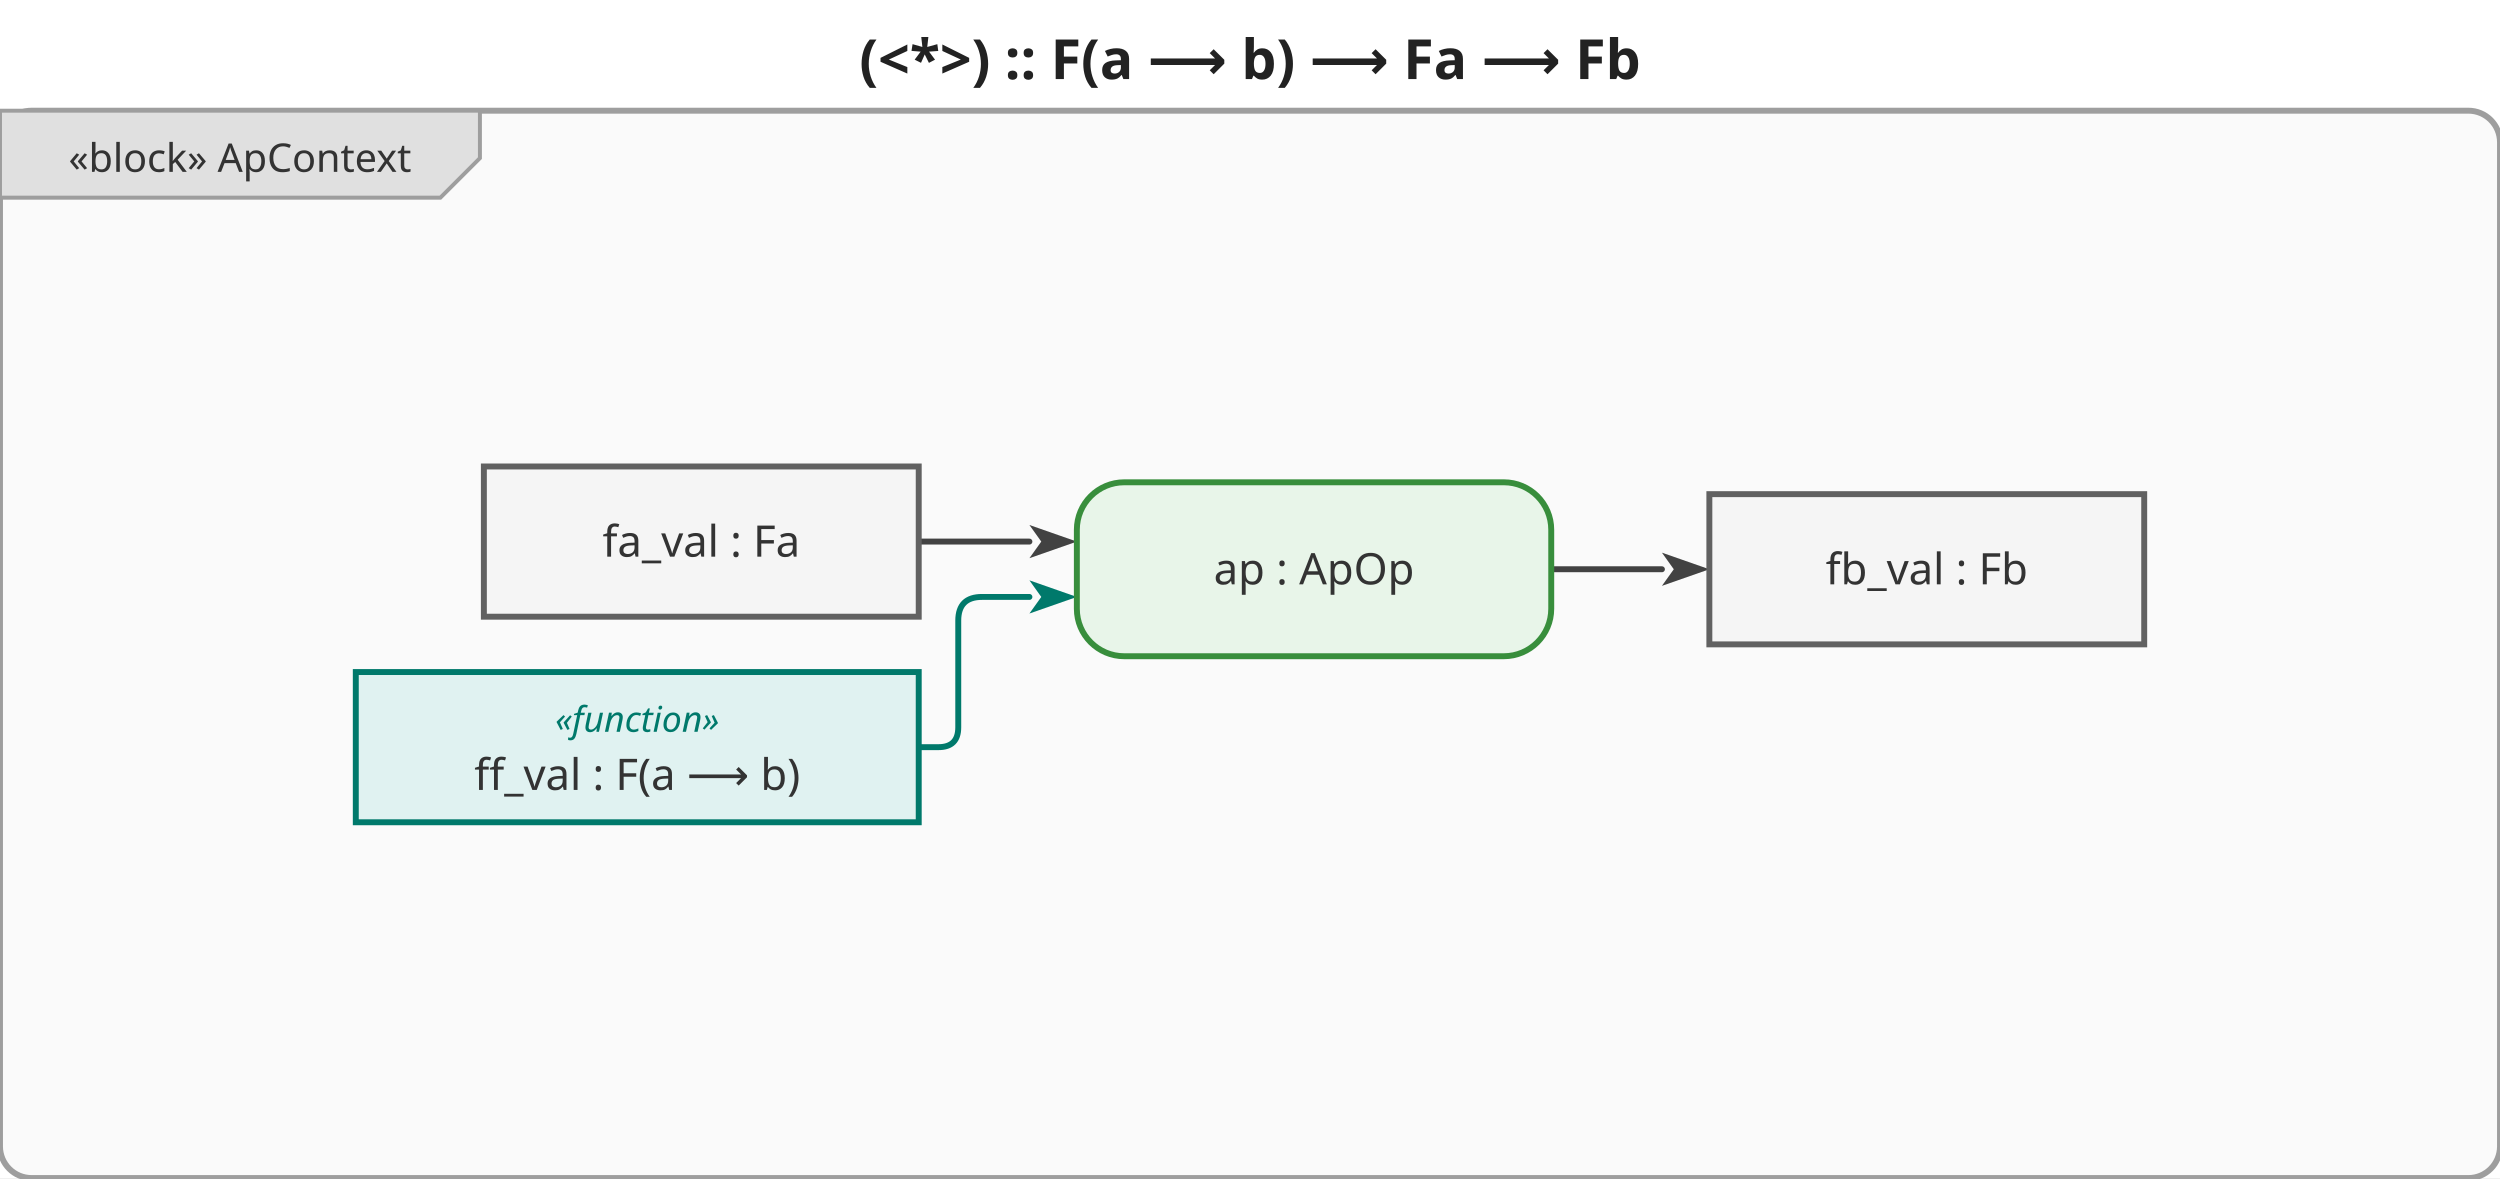
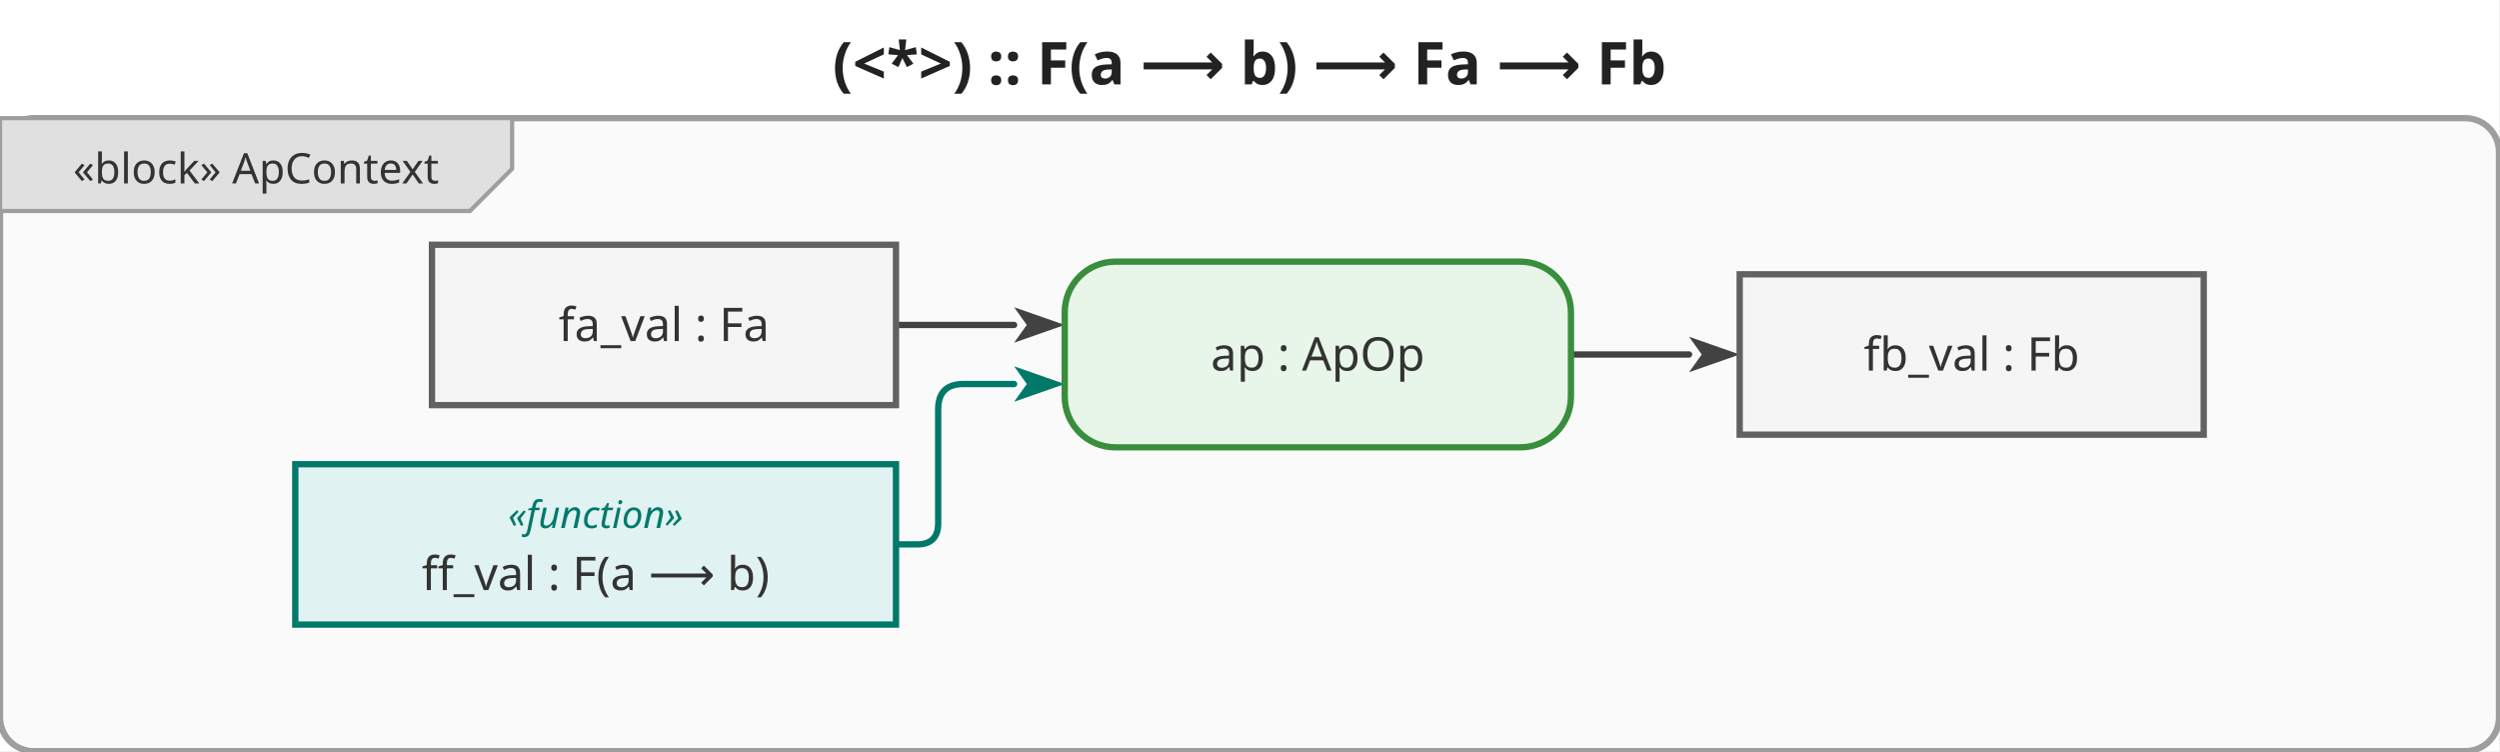
- <svg xmlns="http://www.w3.org/2000/svg" viewBox="0 0 632.4 298" width="632.4" height="298">
+ <svg xmlns="http://www.w3.org/2000/svg" viewBox="0 0 592.4 178" width="592.4" height="178">
  <defs>
    <marker id="arrowFilled" viewBox="0 0 10 10" refX="0" refY="5" markerWidth="8" markerHeight="8" orient="auto-start-reverse">
      <path d="M0,1.5 L10,5 L0,8.5 L2.5,5 Z" fill="#424242" />
    </marker>
    <marker id="arrowOpen" viewBox="0 0 10 10" refX="0" refY="5" markerWidth="8" markerHeight="8" orient="auto-start-reverse">
      <path d="M0,1.5 L10,5 L0,8.5" fill="none" stroke="#424242" stroke-width="1.25" />
    </marker>
    <marker id="arrowHof" viewBox="0 0 10 10" refX="0" refY="5" markerWidth="8" markerHeight="8" orient="auto-start-reverse">
      <path d="M0,1.5 L10,5 L0,8.5 L2.5,5 Z" fill="#00796b" />
    </marker>
  </defs>
-   <rect width="632.4" height="298" fill="white" />
-   <text x="316.2" y="20" text-anchor="middle" font-size="14" font-weight="bold" font-family="sans-serif" fill="#222">(&lt;*&gt;) :: F(a ⟶ b) ⟶ Fa ⟶ Fb</text>
+   <rect width="592.4" height="178" fill="white" />
+   <text x="296.2" y="20" text-anchor="middle" font-size="14" font-weight="bold" font-family="sans-serif" fill="#222">(&lt;*&gt;) :: F(a ⟶ b) ⟶ Fa ⟶ Fb</text>
  <g transform="translate(0,28)">
-     <rect x="0" y="0" width="632.4" height="270" rx="8" fill="#fafafa" stroke="#9e9e9e" stroke-width="1.5" />
+     <rect x="0" y="0" width="592.4" height="150" rx="8" fill="#fafafa" stroke="#9e9e9e" stroke-width="1.5" />
    <g class="diagram-frame-tab tab-block">
      <path d="M0,0 L121.4,0 L121.4,12 L111.4,22 L0,22 Z" fill="#e0e0e0" stroke="#9e9e9e" stroke-width="1" />
      <text x="60.7" y="12" text-anchor="middle" font-size="10" font-family="sans-serif" dominant-baseline="middle" fill="#333">«block» ApContext</text>
    </g>
    <g class="edge hof-edge">
-       <path d="M232.4,161.0 L237.4,161.0 Q242.4,161.0 242.4,156.0 L242.4,129.0 Q242.4,123.0 248.4,123.0 L260.4,123.0" fill="none" stroke="#00796b" stroke-width="1.5" stroke-linejoin="round" stroke-linecap="round" marker-end="url(#arrowHof)" />
+       <path d="M212.4,101.0 L217.4,101.0 Q222.4,101.0 222.4,96.0 L222.4,69.0 Q222.4,63.0 228.4,63.0 L240.4,63.0" fill="none" stroke="#00796b" stroke-width="1.5" stroke-linejoin="round" stroke-linecap="round" marker-end="url(#arrowHof)" />
    </g>
    <g class="edge">
-       <path d="M232.4,109.0 L260.4,109.0" fill="none" stroke="#424242" stroke-width="1.5" stroke-linejoin="round" stroke-linecap="round" marker-end="url(#arrowFilled)" />
+       <path d="M212.4,49.0 L240.4,49.0" fill="none" stroke="#424242" stroke-width="1.5" stroke-linejoin="round" stroke-linecap="round" marker-end="url(#arrowFilled)" />
    </g>
    <g class="edge">
-       <path d="M392.4,116.0 L420.4,116.0" fill="none" stroke="#424242" stroke-width="1.5" stroke-linejoin="round" stroke-linecap="round" marker-end="url(#arrowFilled)" />
+       <path d="M372.4,56.0 L400.4,56.0" fill="none" stroke="#424242" stroke-width="1.5" stroke-linejoin="round" stroke-linecap="round" marker-end="url(#arrowFilled)" />
    </g>
    <g class="object-node hof">
-       <rect x="90" y="142" width="142.4" height="38" fill="#e0f2f1" stroke="#00796b" stroke-width="1.5" />
-       <text x="161.2" y="154" text-anchor="middle" font-size="9" font-style="italic" font-family="sans-serif" dominant-baseline="middle" fill="#00796b">«function»</text>
-       <text x="161.2" y="168" text-anchor="middle" font-size="11" font-family="sans-serif" dominant-baseline="middle" fill="#333">ff_val : F(a ⟶ b)</text>
+       <rect x="70" y="82" width="142.4" height="38" fill="#e0f2f1" stroke="#00796b" stroke-width="1.5" />
+       <text x="141.2" y="94" text-anchor="middle" font-size="9" font-style="italic" font-family="sans-serif" dominant-baseline="middle" fill="#00796b">«function»</text>
+       <text x="141.2" y="108" text-anchor="middle" font-size="11" font-family="sans-serif" dominant-baseline="middle" fill="#333">ff_val : F(a ⟶ b)</text>
    </g>
    <g class="object-node">
-       <rect x="122.4" y="90" width="110" height="38" fill="#f5f5f5" stroke="#616161" stroke-width="1.5" />
-       <text x="177.4" y="109" text-anchor="middle" font-size="11" font-family="sans-serif" dominant-baseline="middle" fill="#333">fa_val : Fa</text>
+       <rect x="102.4" y="30" width="110" height="38" fill="#f5f5f5" stroke="#616161" stroke-width="1.5" />
+       <text x="157.4" y="49" text-anchor="middle" font-size="11" font-family="sans-serif" dominant-baseline="middle" fill="#333">fa_val : Fa</text>
    </g>
    <g class="action-node">
-       <rect x="272.4" y="94" width="120" height="44" rx="12" fill="#e8f5e9" stroke="#388e3c" stroke-width="1.5" />
-       <text class="action-label" x="332.4" y="116" text-anchor="middle" font-size="11" font-family="sans-serif" dominant-baseline="middle" fill="#333">ap : ApOp</text>
+       <rect x="252.4" y="34" width="120" height="44" rx="12" fill="#e8f5e9" stroke="#388e3c" stroke-width="1.5" />
+       <text class="action-label" x="312.4" y="56" text-anchor="middle" font-size="11" font-family="sans-serif" dominant-baseline="middle" fill="#333">ap : ApOp</text>
    </g>
    <g class="object-node">
-       <rect x="432.4" y="97" width="110" height="38" fill="#f5f5f5" stroke="#616161" stroke-width="1.5" />
-       <text x="487.4" y="116" text-anchor="middle" font-size="11" font-family="sans-serif" dominant-baseline="middle" fill="#333">fb_val : Fb</text>
+       <rect x="412.4" y="37" width="110" height="38" fill="#f5f5f5" stroke="#616161" stroke-width="1.5" />
+       <text x="467.4" y="56" text-anchor="middle" font-size="11" font-family="sans-serif" dominant-baseline="middle" fill="#333">fb_val : Fb</text>
    </g>
  </g>
</svg>
